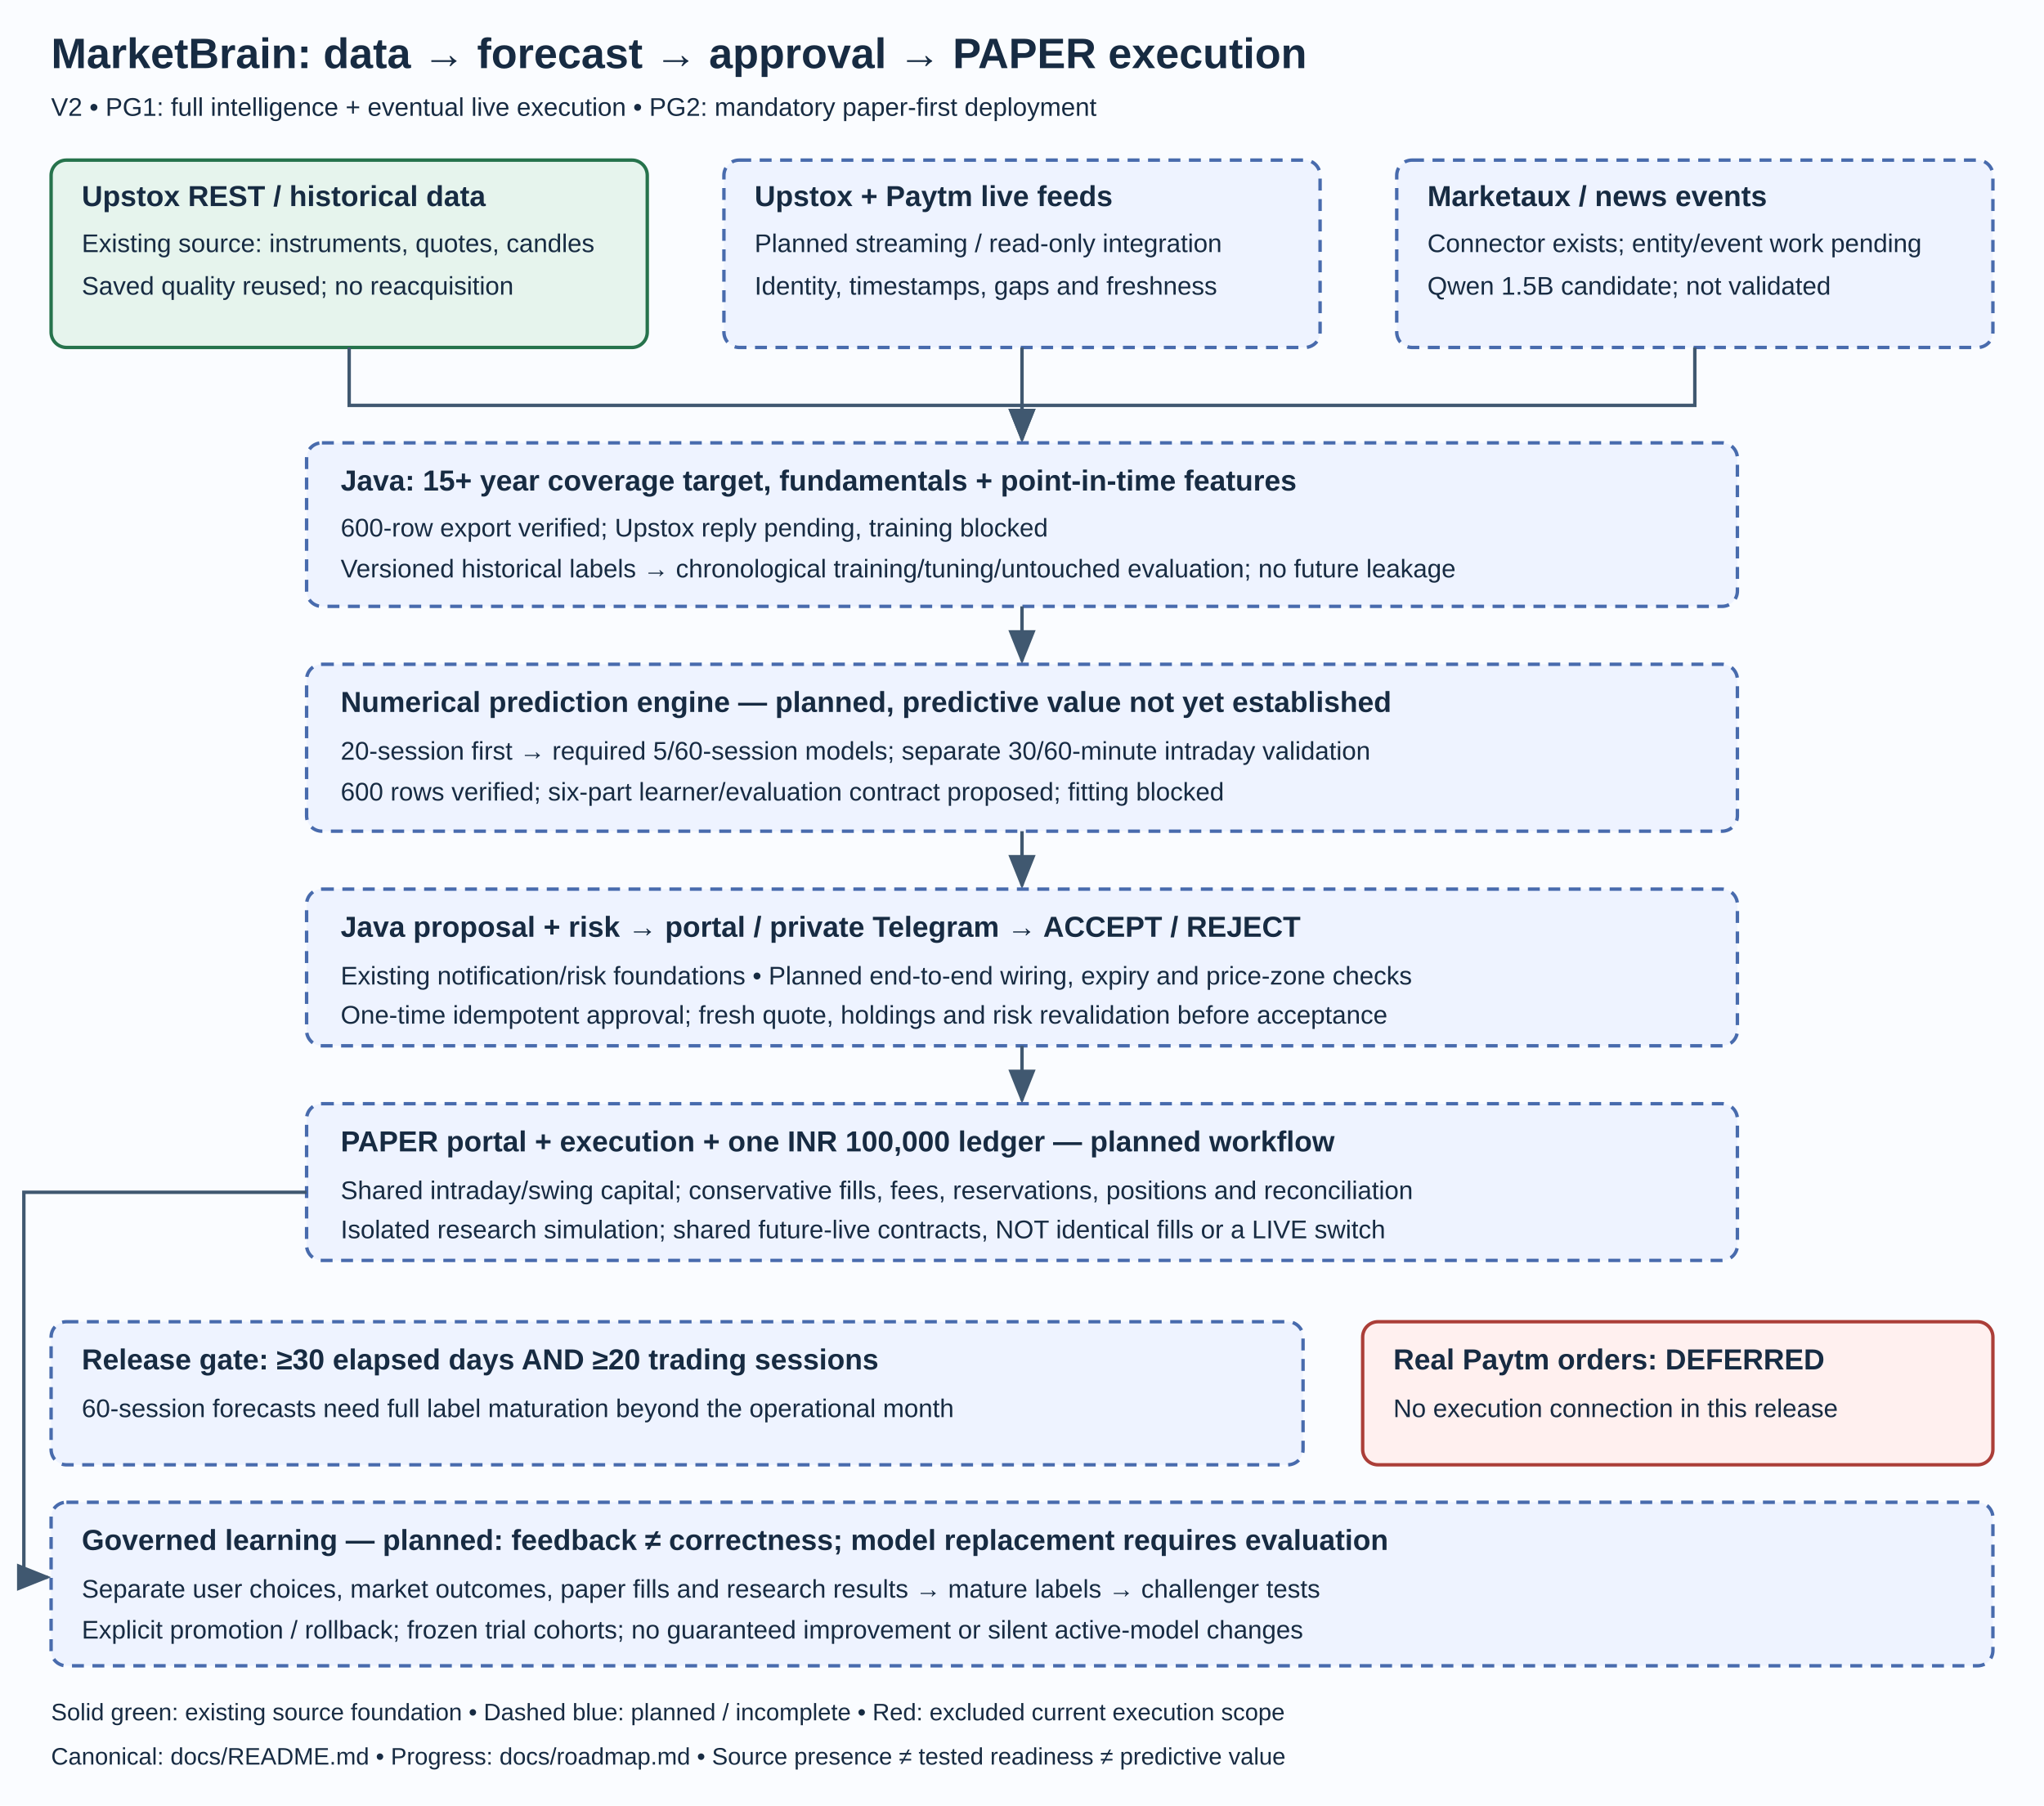
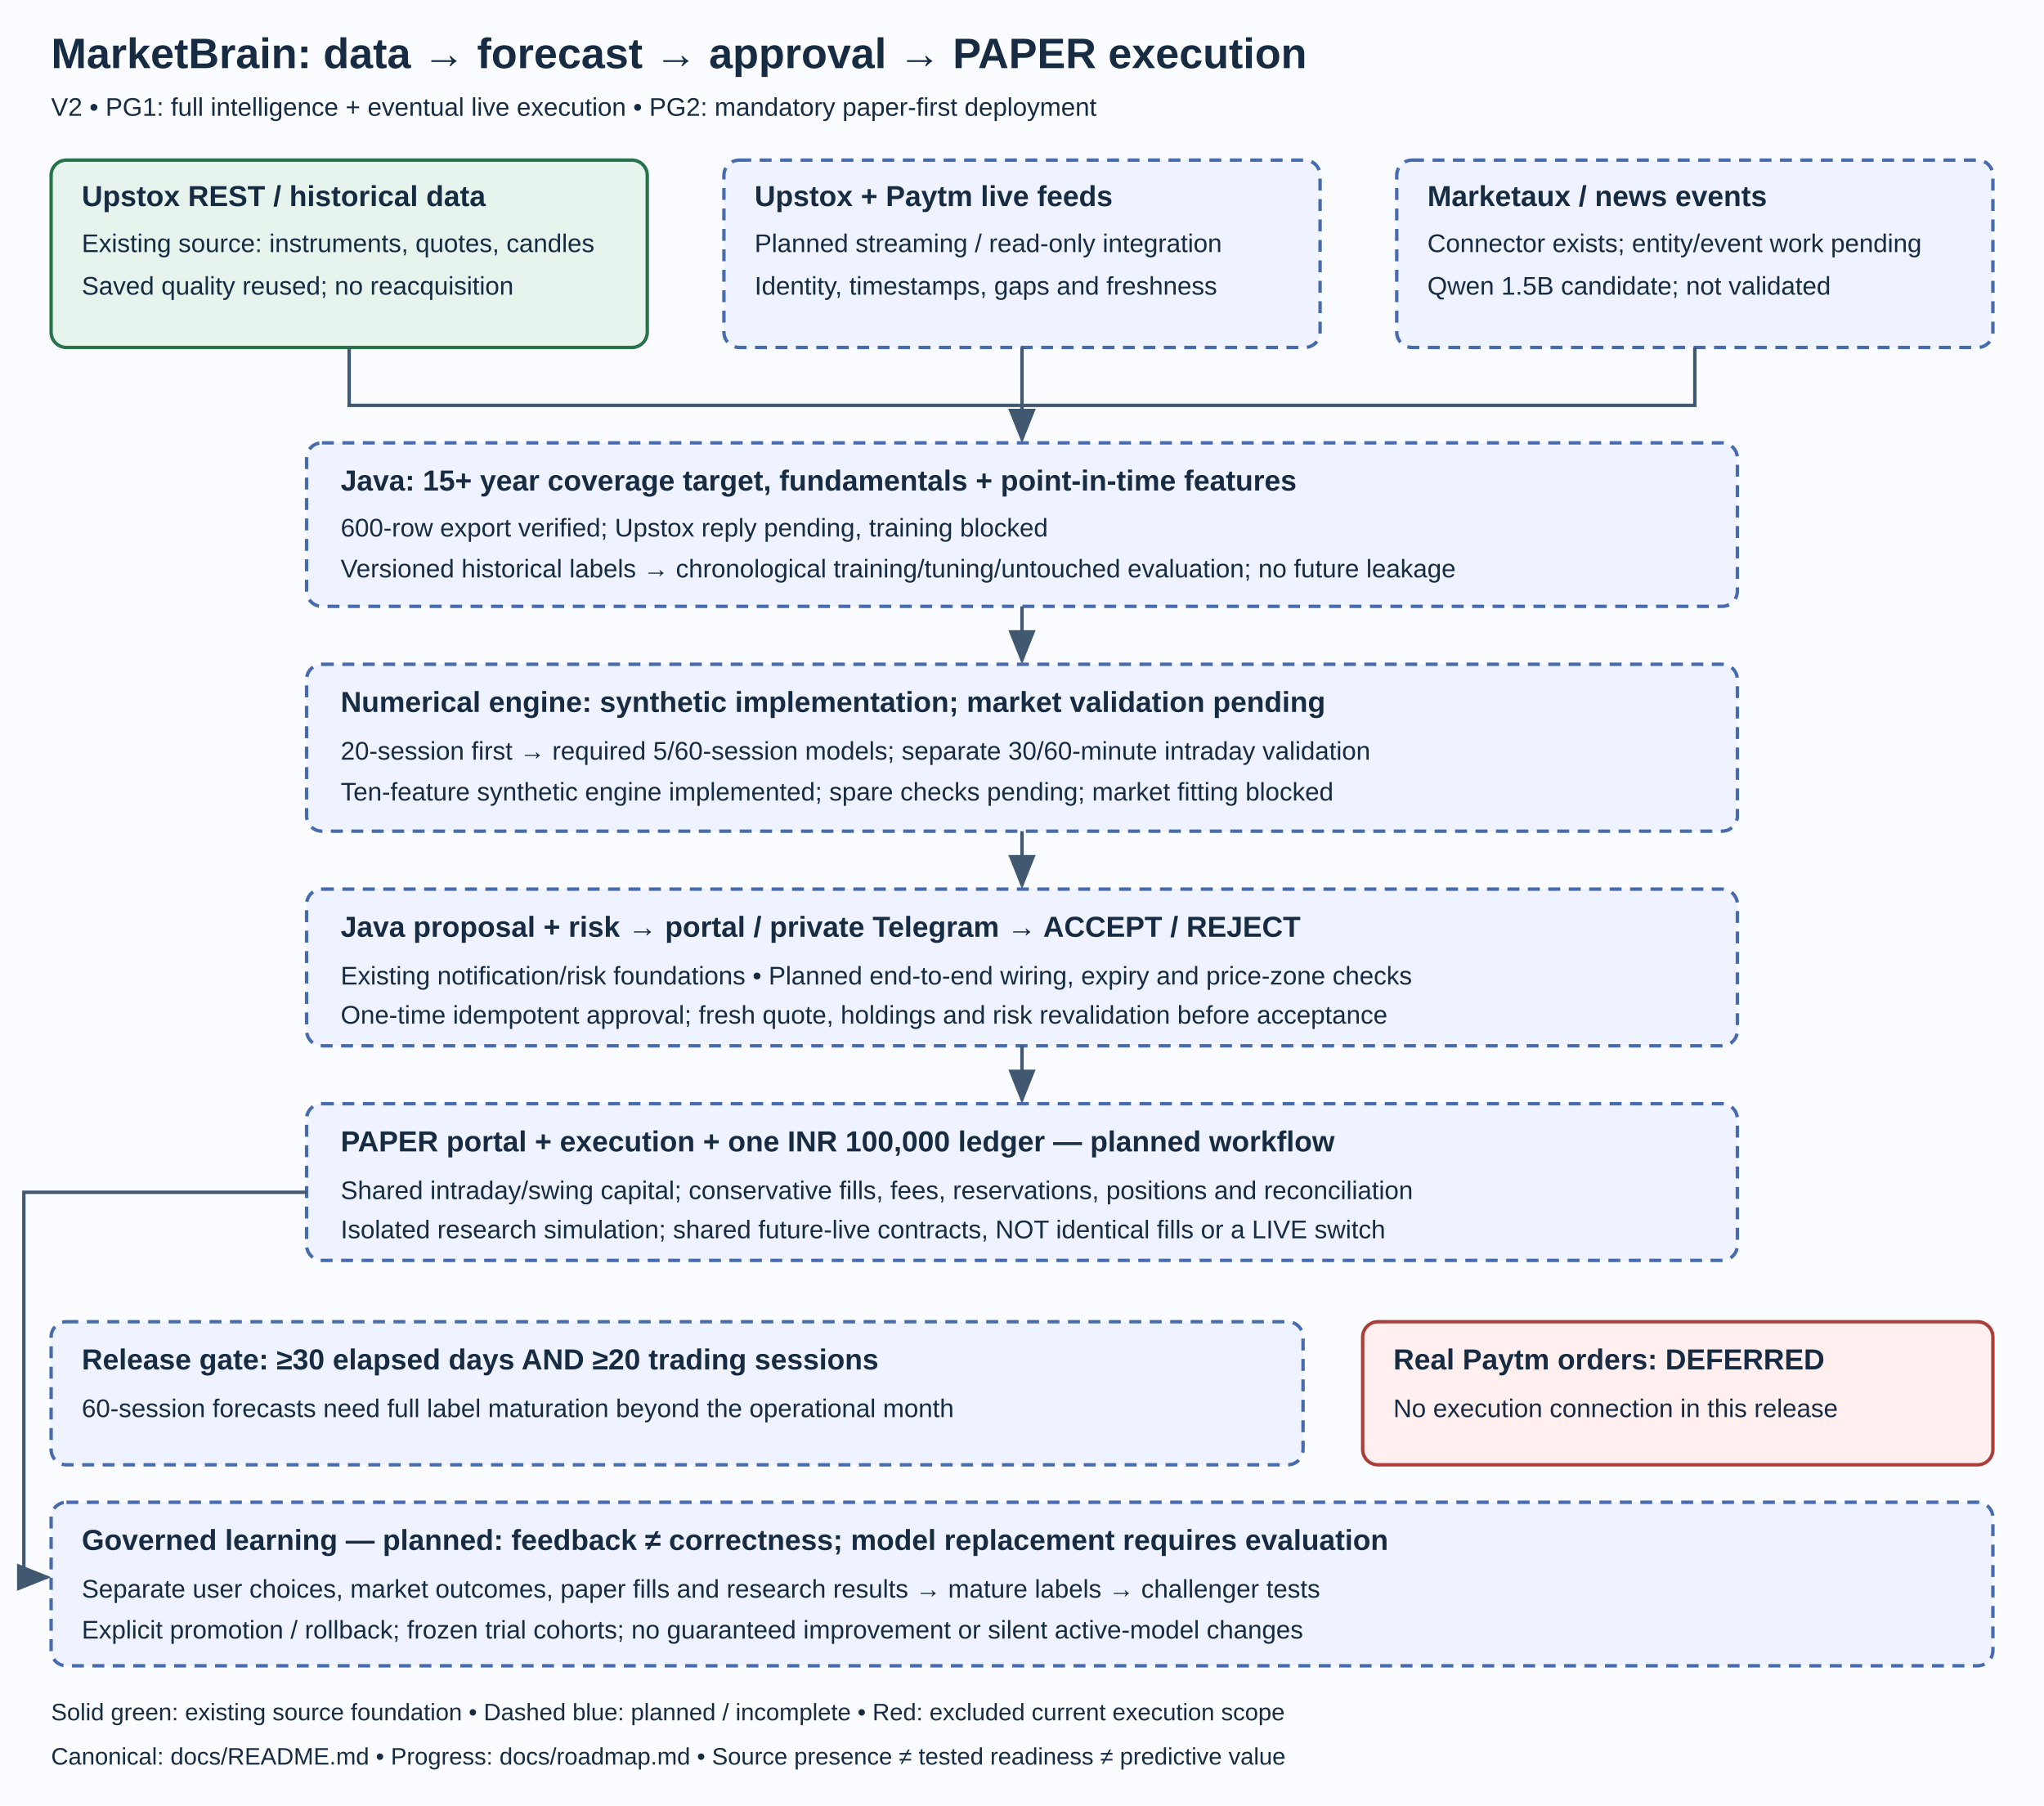
<svg xmlns="http://www.w3.org/2000/svg" width="1200" height="1060" viewBox="0 0 1200 1060" role="img" aria-labelledby="title desc">
  <defs>
    <marker id="arrow" markerWidth="10" markerHeight="8" refX="9" refY="4" orient="auto">
      <path d="M0,0 L10,4 L0,8 Z" fill="#405870" />
    </marker>
    <style>
      text { font-family: Arial, sans-serif; fill: #172b42; }
      .heading { font-size: 25px; font-weight: bold; }
      .label { font-size: 17px; font-weight: bold; }
      .body { font-size: 15px; }
      .small { font-size: 14px; }
      .existing { fill: #e6f4ed; stroke: #26734c; stroke-width: 2; }
      .planned { fill: #eef3ff; stroke: #486bad; stroke-width: 2; stroke-dasharray: 7 5; }
      .blocked { fill: #fff0ef; stroke: #ab3e38; stroke-width: 2; }
      .line { fill: none; stroke: #405870; stroke-width: 2; marker-end: url(#arrow); }
    </style>
  </defs>
  <rect width="1200" height="1060" fill="#fafcff" />
  <text x="30" y="40" class="heading">MarketBrain: data → forecast → approval → PAPER execution</text>
  <text x="30" y="68" class="body">V2 • PG1: full intelligence + eventual live execution • PG2: mandatory paper-first deployment</text>
  <rect x="30" y="94" width="350" height="110" rx="9" class="existing" />
  <text x="48" y="121" class="label">Upstox REST / historical data</text>
  <text x="48" y="148" class="body">Existing source: instruments, quotes, candles</text>
  <text x="48" y="173" class="body">Saved quality reused; no reacquisition</text>
  <rect x="425" y="94" width="350" height="110" rx="9" class="planned" />
  <text x="443" y="121" class="label">Upstox + Paytm live feeds</text>
  <text x="443" y="148" class="body">Planned streaming / read-only integration</text>
  <text x="443" y="173" class="body">Identity, timestamps, gaps and freshness</text>
  <rect x="820" y="94" width="350" height="110" rx="9" class="planned" />
  <text x="838" y="121" class="label">Marketaux / news events</text>
  <text x="838" y="148" class="body">Connector exists; entity/event work pending</text>
  <text x="838" y="173" class="body">Qwen 1.5B candidate; not validated</text>
  <path d="M205 204 V238 H600 V258" class="line" />
  <path d="M600 204 V258" class="line" />
  <path d="M995 204 V238 H600" fill="none" stroke="#405870" stroke-width="2" />
  <rect x="180" y="260" width="840" height="96" rx="9" class="planned" />
  <text x="200" y="288" class="label">Java: 15+ year coverage target, fundamentals + point-in-time features</text>
  <text x="200" y="315" class="body">600-row export verified; Upstox reply pending, training blocked</text>
  <text x="200" y="339" class="body">Versioned historical labels → chronological training/tuning/untouched evaluation; no future leakage</text>
  <path d="M600 356 V388" class="line" />
  <rect x="180" y="390" width="840" height="98" rx="9" class="planned" />
-   <text x="200" y="418" class="label">Numerical prediction engine — planned, predictive value not yet established</text>
+   <text x="200" y="418" class="label">Numerical engine: synthetic implementation; market validation pending</text>
  <text x="200" y="446" class="body">20-session first → required 5/60-session models; separate 30/60-minute intraday validation</text>
-   <text x="200" y="470" class="body">600 rows verified; six-part learner/evaluation contract proposed; fitting blocked</text>
+   <text x="200" y="470" class="body">Ten-feature synthetic engine implemented; spare checks pending; market fitting blocked</text>
  <path d="M600 488 V520" class="line" />
  <rect x="180" y="522" width="840" height="92" rx="9" class="planned" />
  <text x="200" y="550" class="label">Java proposal + risk → portal / private Telegram → ACCEPT / REJECT</text>
  <text x="200" y="578" class="body">Existing notification/risk foundations • Planned end-to-end wiring, expiry and price-zone checks</text>
  <text x="200" y="601" class="body">One-time idempotent approval; fresh quote, holdings and risk revalidation before acceptance</text>
  <path d="M600 614 V646" class="line" />
  <rect x="180" y="648" width="840" height="92" rx="9" class="planned" />
  <text x="200" y="676" class="label">PAPER portal + execution + one INR 100,000 ledger — planned workflow</text>
  <text x="200" y="704" class="body">Shared intraday/swing capital; conservative fills, fees, reservations, positions and reconciliation</text>
  <text x="200" y="727" class="body">Isolated research simulation; shared future-live contracts, NOT identical fills or a LIVE switch</text>
  <rect x="30" y="776" width="735" height="84" rx="9" class="planned" />
  <text x="48" y="804" class="label">Release gate: ≥30 elapsed days AND ≥20 trading sessions</text>
  <text x="48" y="832" class="body">60-session forecasts need full label maturation beyond the operational month</text>
  <rect x="800" y="776" width="370" height="84" rx="9" class="blocked" />
  <text x="818" y="804" class="label">Real Paytm orders: DEFERRED</text>
  <text x="818" y="832" class="body">No execution connection in this release</text>
  <path d="M180 700 H14 V926 H28" class="line" />
  <rect x="30" y="882" width="1140" height="96" rx="9" class="planned" />
  <text x="48" y="910" class="label">Governed learning — planned: feedback ≠ correctness; model replacement requires evaluation</text>
  <text x="48" y="938" class="body">Separate user choices, market outcomes, paper fills and research results → mature labels → challenger tests</text>
  <text x="48" y="962" class="body">Explicit promotion / rollback; frozen trial cohorts; no guaranteed improvement or silent active-model changes</text>
  <text x="30" y="1010" class="small">Solid green: existing source foundation • Dashed blue: planned / incomplete • Red: excluded current execution scope</text>
  <text x="30" y="1036" class="small">Canonical: docs/README.md • Progress: docs/roadmap.md • Source presence ≠ tested readiness ≠ predictive value</text>
</svg>
